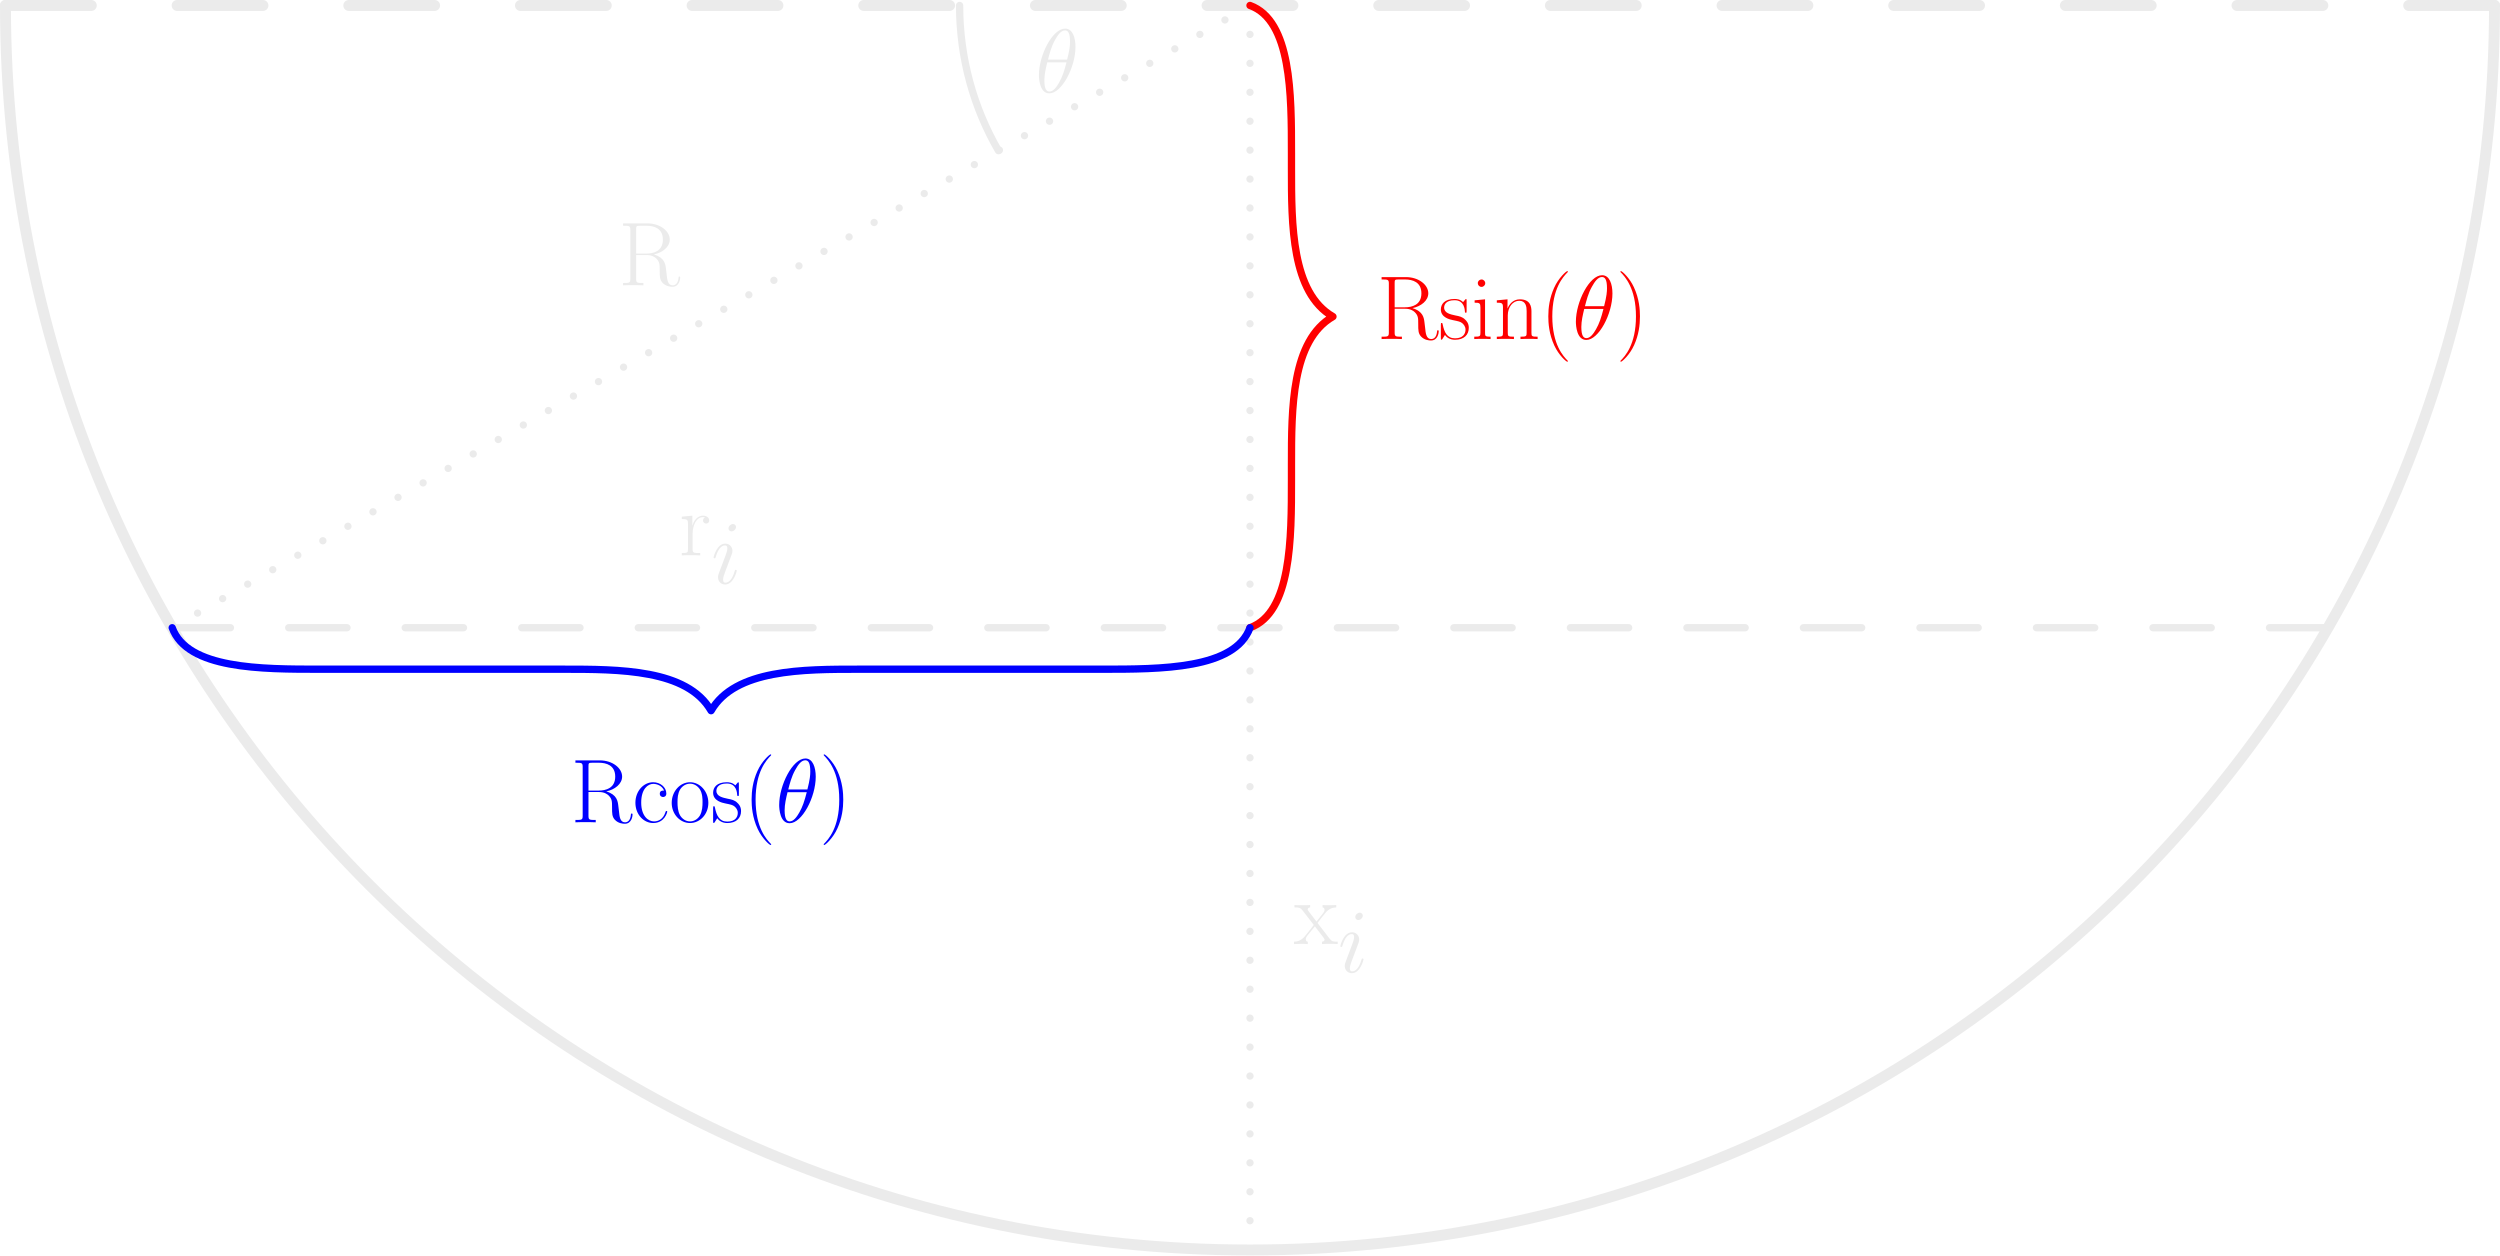
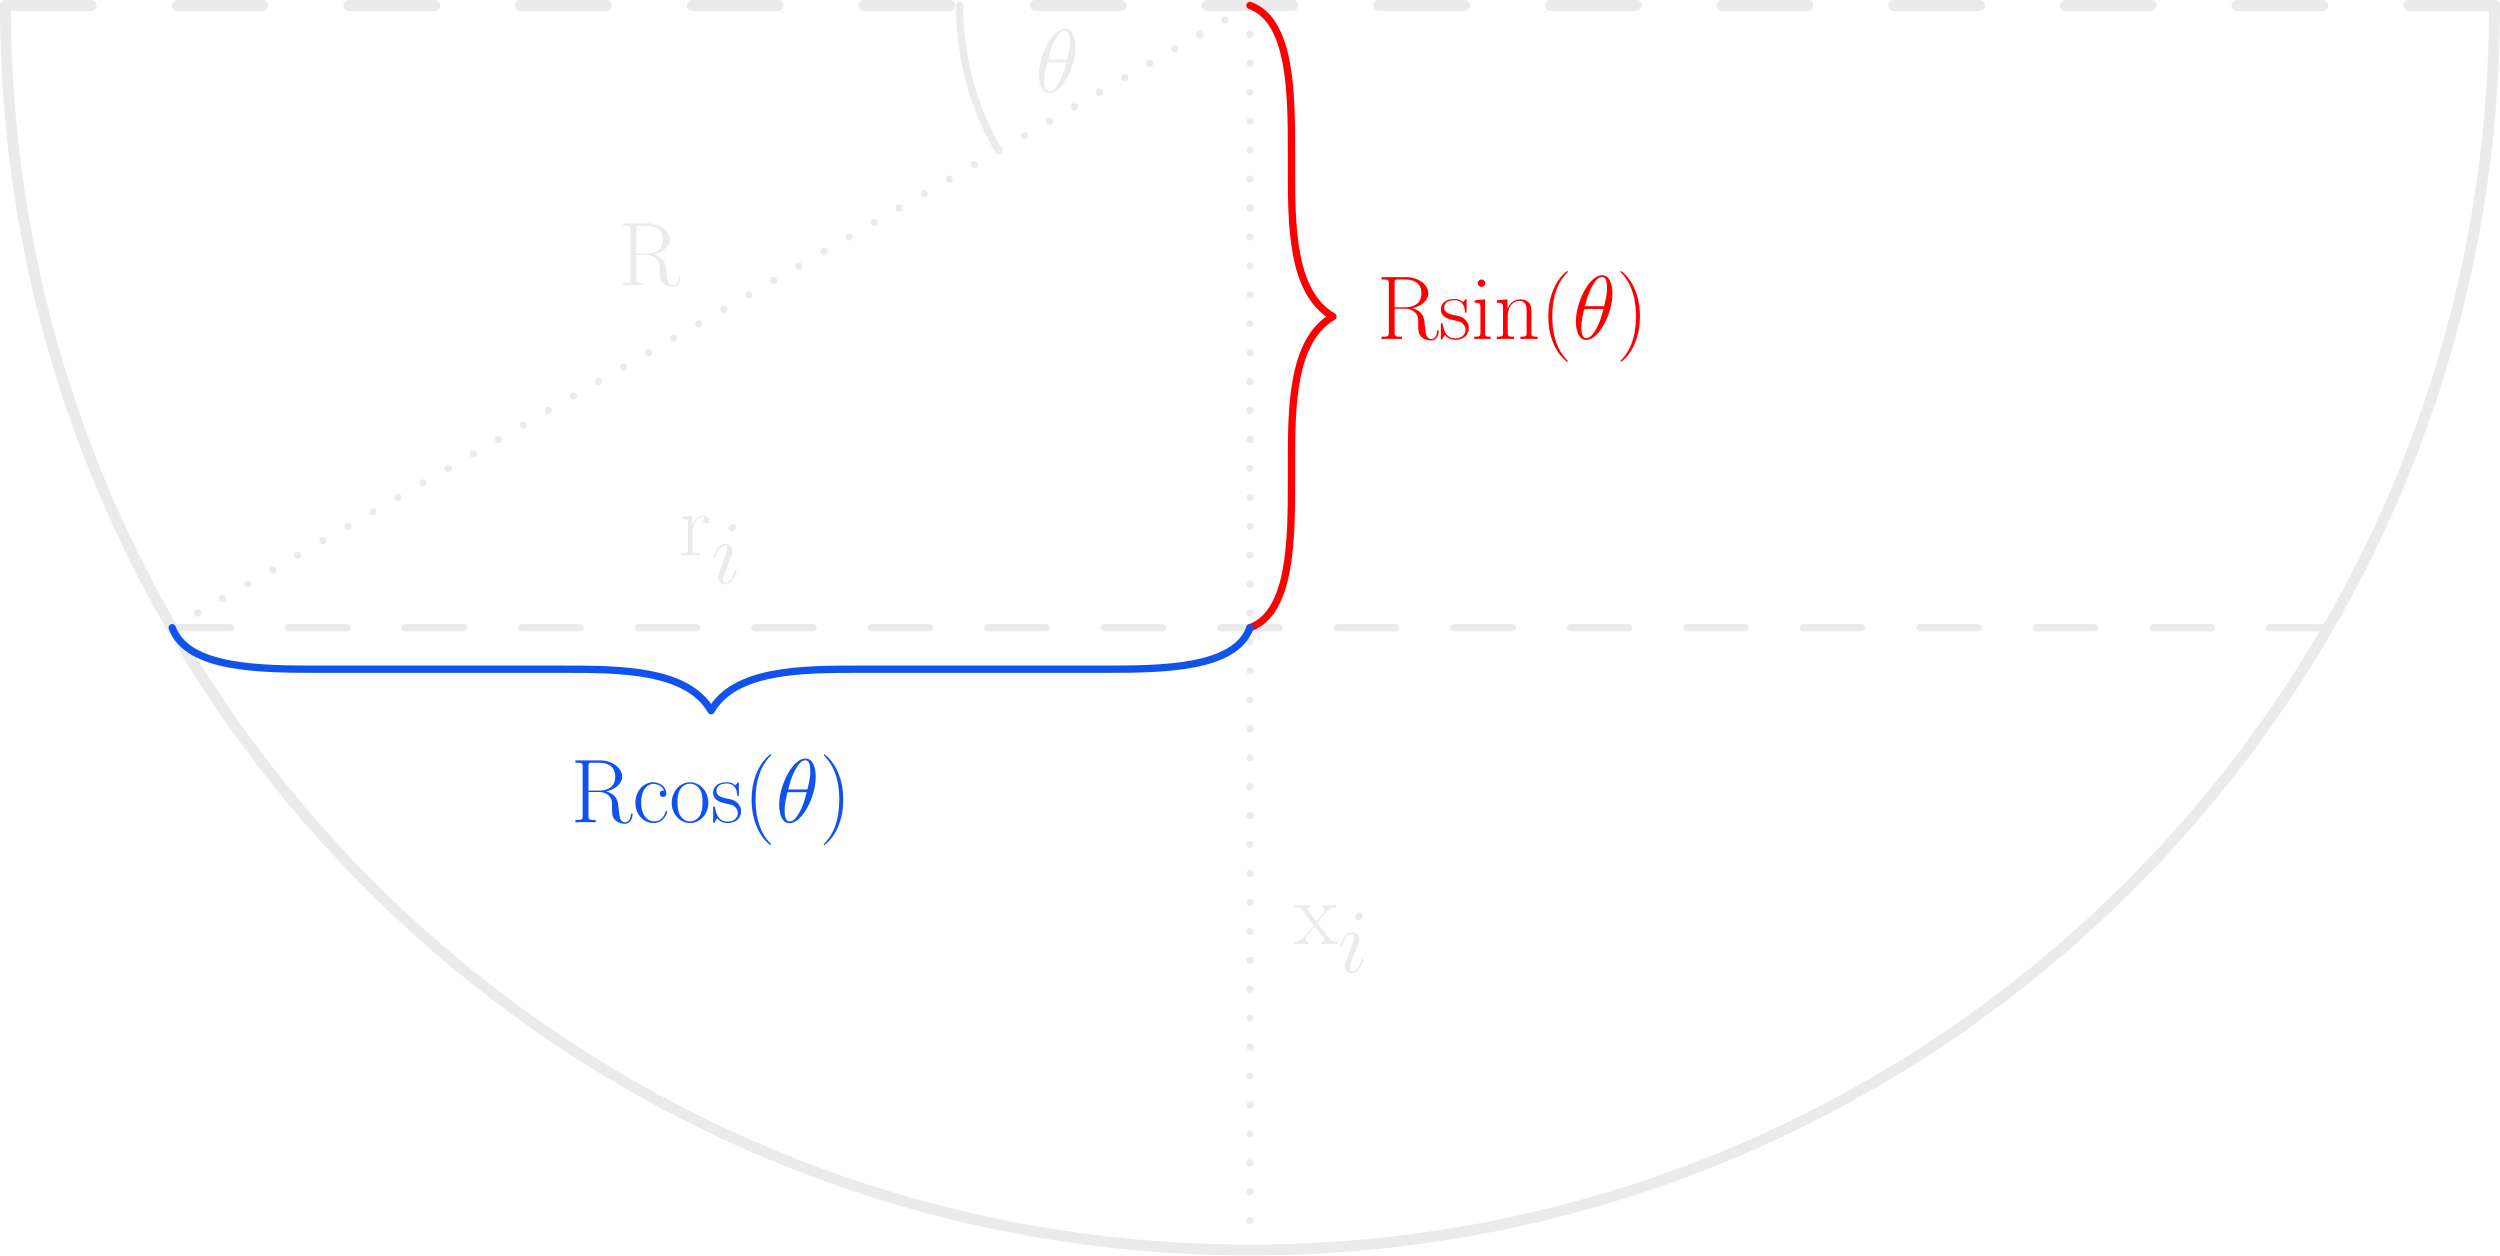
<svg xmlns="http://www.w3.org/2000/svg" xmlns:xlink="http://www.w3.org/1999/xlink" id="svg101" viewBox="398.061 55.353 683.309 343.146" height="343.146pt" width="683.309pt" version="1.1">
  <defs id="defs14">
    <path d="M7.585 6.048C7.585 6.023 7.585 5.974 7.51 5.899C6.37 4.734 3.321 1.562 3.321-6.172S6.321-17.053 7.535-18.293C7.535-18.318 7.585-18.367 7.585-18.442S7.51-18.566 7.411-18.566C7.139-18.566 5.032-16.731 3.817-14.005C2.578-11.253 2.231-8.576 2.231-6.197C2.231-4.412 2.404-1.388 3.892 1.809C5.081 4.387 7.114 6.197 7.411 6.197C7.535 6.197 7.585 6.147 7.585 6.048Z" id="g1-40" />
    <path d="M6.519-6.172C6.519-7.957 6.345-10.981 4.858-14.178C3.668-16.756 1.636-18.566 1.339-18.566C1.264-18.566 1.165-18.541 1.165-18.417C1.165-18.367 1.19-18.342 1.215-18.293C2.404-17.053 5.428-13.906 5.428-6.197C5.428 1.537 2.429 4.685 1.215 5.924C1.19 5.974 1.165 5.998 1.165 6.048C1.165 6.172 1.264 6.197 1.339 6.197C1.611 6.197 3.718 4.363 4.933 1.636C6.172-1.115 6.519-3.792 6.519-6.172Z" id="g1-41" />
    <path d="M9.717-8.452C12.071-8.923 14.054-10.51 14.054-12.493C14.054-14.823 11.427-16.93 7.957-16.93H1.289V-16.285C2.999-16.285 3.272-16.285 3.272-15.17V-1.76C3.272-.644 2.999-.644 1.289-.644V0C2.008-.05 3.297-.05 4.065-.05S6.122-.05 6.841 0V-.644C5.131-.644 4.858-.644 4.858-1.76V-8.279H7.758C9.171-8.279 9.964-7.709 10.311-7.387C11.303-6.42 11.303-5.751 11.303-4.065C11.303-2.404 11.303-1.562 12.047-.719C12.988 .297 14.253 .397 14.798 .397C16.632 .397 16.905-1.661 16.905-2.082C16.905-2.231 16.905-2.404 16.682-2.404C16.483-2.404 16.459-2.256 16.459-2.156C16.335-.545 15.616 0 14.847 0C13.484 0 13.335-1.562 13.187-3.074C13.112-3.594 13.063-3.966 13.013-4.511C12.864-5.751 12.666-7.56 9.717-8.452ZM7.684-8.675H4.858V-15.318C4.858-16.161 4.908-16.285 5.899-16.285H7.709C9.766-16.285 12.17-15.566 12.17-12.493C12.17-9.295 9.543-8.675 7.684-8.675Z" id="g1-82" />
    <path d="M8.651-8.675C8.18-8.675 7.486-8.675 7.486-7.808C7.486-7.114 8.056-6.916 8.378-6.916C8.552-6.916 9.27-6.99 9.27-7.857C9.27-9.617 7.585-10.956 5.676-10.956C3.049-10.956 .818-8.527 .818-5.354C.818-2.057 3.148 .198 5.676 .198C8.75 .198 9.518-2.652 9.518-2.925C9.518-3.024 9.493-3.098 9.32-3.098S9.122-3.074 9.022-2.751C8.378-.744 6.965-.248 5.899-.248C4.313-.248 2.404-1.71 2.404-5.379C2.404-9.146 4.239-10.51 5.701-10.51C6.668-10.51 8.105-10.039 8.651-8.675Z" id="g1-99" />
    <path d="M3.842-15.269C3.842-15.814 3.396-16.285 2.826-16.285C2.28-16.285 1.809-15.839 1.809-15.269C1.809-14.724 2.256-14.253 2.826-14.253C3.371-14.253 3.842-14.699 3.842-15.269ZM.942-10.584V-9.94C2.33-9.94 2.528-9.791 2.528-8.601V-1.71C2.528-.768 2.429-.644 .843-.644V0C1.438-.05 2.503-.05 3.123-.05C3.718-.05 4.734-.05 5.304 0V-.644C3.842-.644 3.792-.793 3.792-1.686V-10.857L.942-10.584Z" id="g1-105" />
    <path d="M10.287-7.535C10.287-8.799 10.039-10.857 7.114-10.857C5.156-10.857 4.139-9.345 3.768-8.353H3.743V-10.857L.818-10.584V-9.94C2.28-9.94 2.503-9.791 2.503-8.601V-1.71C2.503-.768 2.404-.644 .818-.644V0C1.413-.05 2.503-.05 3.148-.05S4.908-.05 5.503 0V-.644C3.916-.644 3.817-.744 3.817-1.71V-6.469C3.817-8.75 5.205-10.46 6.94-10.46C8.775-10.46 8.973-8.824 8.973-7.634V-1.71C8.973-.768 8.874-.644 7.287-.644V0C7.882-.05 8.973-.05 9.617-.05S11.377-.05 11.972 0V-.644C10.386-.644 10.287-.744 10.287-1.71V-7.535Z" id="g1-110" />
    <path d="M10.683-5.304C10.683-8.477 8.378-10.956 5.676-10.956S.669-8.477 .669-5.304C.669-2.181 2.974 .198 5.676 .198S10.683-2.181 10.683-5.304ZM5.676-.248C4.511-.248 3.52-.942 2.95-1.909C2.33-3.024 2.256-4.412 2.256-5.503C2.256-6.544 2.305-7.833 2.95-8.948C3.445-9.766 4.412-10.559 5.676-10.559C6.792-10.559 7.734-9.94 8.328-9.072C9.097-7.907 9.097-6.271 9.097-5.503C9.097-4.536 9.047-3.049 8.378-1.859C7.684-.719 6.618-.248 5.676-.248Z" id="g1-111" />
    <path d="M3.718-5.85C3.718-8.229 4.734-10.46 6.593-10.46C6.767-10.46 6.94-10.435 7.114-10.361C7.114-10.361 6.569-10.187 6.569-9.543C6.569-8.948 7.04-8.7 7.411-8.7C7.709-8.7 8.254-8.874 8.254-9.568C8.254-10.361 7.461-10.857 6.618-10.857C4.734-10.857 3.916-9.022 3.668-8.155H3.644V-10.857L.768-10.584V-9.94C2.231-9.94 2.454-9.791 2.454-8.601V-1.71C2.454-.768 2.355-.644 .768-.644V0C1.363-.05 2.503-.05 3.148-.05C3.867-.05 5.131-.05 5.8 0V-.644C4.016-.644 3.718-.644 3.718-1.76V-5.85Z" id="g1-114" />
    <path d="M7.659-10.46C7.659-10.906 7.634-10.931 7.486-10.931C7.387-10.931 7.362-10.906 7.064-10.534C6.99-10.435 6.767-10.187 6.693-10.088C5.899-10.931 4.784-10.956 4.363-10.956C1.611-10.956 .62-9.518 .62-8.081C.62-5.85 3.148-5.329 3.867-5.18C5.428-4.858 5.974-4.759 6.494-4.313C6.816-4.016 7.362-3.47 7.362-2.578C7.362-1.537 6.767-.198 4.486-.198C2.33-.198 1.562-1.834 1.115-4.016C1.041-4.363 1.041-4.387 .843-4.387S.62-4.363 .62-3.867V-.297C.62 .149 .644 .174 .793 .174C.917 .174 .942 .149 1.066-.05C1.215-.273 1.586-.868 1.735-1.115C2.231-.446 3.098 .198 4.486 .198C6.94 .198 8.254-1.14 8.254-3.074C8.254-4.338 7.585-5.007 7.263-5.304C6.519-6.073 5.651-6.246 4.61-6.445C3.247-6.742 1.512-7.089 1.512-8.601C1.512-9.246 1.859-10.609 4.363-10.609C7.015-10.609 7.163-8.13 7.213-7.337C7.238-7.213 7.362-7.188 7.436-7.188C7.659-7.188 7.659-7.263 7.659-7.684V-10.46Z" id="g1-115" />
    <path d="M6.445-5.775C7.188-6.742 8.031-7.833 8.725-8.651C9.543-9.593 10.485-9.989 11.576-10.014V-10.658C11.154-10.634 10.287-10.609 9.84-10.609C9.171-10.609 8.403-10.609 7.833-10.658V-10.014C8.18-9.964 8.378-9.717 8.378-9.37C8.378-8.923 8.13-8.651 8.006-8.477L6.172-6.147L3.991-8.998C3.768-9.27 3.768-9.32 3.768-9.444C3.768-9.741 4.016-9.989 4.437-10.014V-10.658C3.842-10.609 2.776-10.609 2.156-10.609C1.487-10.609 .694-10.609 .149-10.658V-10.014C1.487-10.014 1.785-9.915 2.38-9.171L5.23-5.478C5.28-5.428 5.404-5.28 5.404-5.205C5.404-5.106 3.247-2.454 2.974-2.107C1.859-.768 .694-.669 .025-.644V0C.446-.025 1.314-.05 1.76-.05C2.256-.05 3.346-.05 3.792 0V-.644C3.644-.669 3.247-.719 3.247-1.289C3.247-1.735 3.445-2.008 3.668-2.305L5.726-4.833L7.882-2.033C8.081-1.76 8.378-1.388 8.378-1.215C8.378-.868 8.081-.669 7.684-.644V0C8.279-.05 9.345-.05 9.964-.05C10.634-.05 11.427-.05 11.972 0V-.644C10.733-.644 10.361-.694 9.766-1.462L6.445-5.775Z" id="g1-120" />
    <path d="M10.981-12.468C10.981-14.996 10.187-17.45 8.155-17.45C4.685-17.45 .991-10.187 .991-4.734C.991-3.594 1.239 .248 3.842 .248C7.213 .248 10.981-6.841 10.981-12.468ZM3.47-8.973C3.842-10.435 4.363-12.517 5.354-14.277C6.172-15.765 7.04-16.954 8.13-16.954C8.948-16.954 9.493-16.26 9.493-13.881C9.493-12.988 9.419-11.749 8.7-8.973H3.47ZM8.527-8.229C7.907-5.8 7.387-4.239 6.494-2.677C5.775-1.413 4.908-.248 3.867-.248C3.098-.248 2.479-.843 2.479-3.297C2.479-4.908 2.875-6.593 3.272-8.229H8.527Z" id="g0-18" />
    <path d="M7.015-3.545C7.015-3.668 6.916-3.768 6.767-3.768C6.544-3.768 6.519-3.693 6.395-3.272C5.751-1.016 4.734-.248 3.916-.248C3.619-.248 3.272-.322 3.272-1.066C3.272-1.735 3.569-2.479 3.842-3.222L5.577-7.833C5.651-8.031 5.825-8.477 5.825-8.948C5.825-9.989 5.081-10.931 3.867-10.931C1.586-10.931 .669-7.337 .669-7.139C.669-7.04 .768-6.916 .942-6.916C1.165-6.916 1.19-7.015 1.289-7.362C1.884-9.444 2.826-10.435 3.792-10.435C4.016-10.435 4.437-10.411 4.437-9.617C4.437-8.973 4.115-8.155 3.916-7.61L2.181-2.999C2.033-2.603 1.884-2.206 1.884-1.76C1.884-.644 2.652 .248 3.842 .248C6.122 .248 7.015-3.371 7.015-3.545ZM6.816-15.467C6.816-15.839 6.519-16.285 5.974-16.285C5.404-16.285 4.759-15.74 4.759-15.095C4.759-14.476 5.28-14.277 5.577-14.277C6.246-14.277 6.816-14.922 6.816-15.467Z" id="g0-105" />
  </defs>
  <g id="page1">
    <g id="g18" transform="matrix(0.996264 0 0 0.996264 398.061 55.3527)">
      <path id="path16" stroke-width="3" stroke-miterlimit="10.037" stroke-linejoin="round" stroke-linecap="round" stroke="#ebebeb" fill="none" d="M 1.5 1.5C 1.5 1.5 1.5 1.5 1.5 1.5C 1.5 190.068 154.365 342.933 342.933 342.933C 531.501 342.933 684.366 190.068 684.366 1.5" />
    </g>
    <g id="g22" transform="matrix(0.996264 0 0 0.996264 398.061 55.3527)">
      <path id="path20" stroke-width="3" stroke-miterlimit="10.037" stroke-linejoin="round" stroke-linecap="round" stroke-dasharray="23.547,23.547" stroke="#ebebeb" fill="none" d="M 1.5 1.5L 684.366 1.5" />
    </g>
    <g id="g26" transform="matrix(0.996264 0 0 0.996264 398.061 55.3527)">
      <path id="path24" stroke-width="2" stroke-miterlimit="10.037" stroke-linejoin="round" stroke-linecap="round" stroke-dasharray="0,7.938" stroke="#ebebeb" fill="none" d="M 342.933 1.5L 342.933 342.933" />
    </g>
    <g id="g32" fill="#ebebeb">
      <use id="use28" xlink:href="#g1-120" y="313.384" x="751.717" />
      <use id="use30" xlink:href="#g0-105" y="321.097" x="763.732" />
    </g>
    <g id="g36" transform="matrix(0.996264 0 0 0.996264 398.061 55.3527)">
      <path id="path34" stroke-width="2" stroke-miterlimit="10.037" stroke-linejoin="round" stroke-linecap="round" stroke-dasharray="0,7.938" stroke="#ebebeb" fill="none" d="M 342.933 1.5L 47.243 172.217" />
    </g>
    <g id="g40" fill="#ebebeb">
      <use id="use38" xlink:href="#g1-82" y="133.341" x="567.073" />
    </g>
    <g id="g44" transform="matrix(0.996264 0 0 0.996264 398.061 55.3527)">
      <path id="path42" stroke-width="2" stroke-miterlimit="10.037" stroke-linejoin="round" stroke-linecap="round" stroke-dasharray="15.983,15.983" stroke="#ebebeb" fill="none" d="M 47.243 172.217L 638.623 172.217" />
    </g>
    <g id="g50" fill="#ebebeb">
      <use id="use46" xlink:href="#g1-114" y="207.153" x="583.647" />
      <use id="use48" xlink:href="#g0-105" y="214.866" x="592.425" />
    </g>
    <g id="g54" transform="matrix(0.996264 0 0 0.996264 398.061 55.3527)">
      <path id="path52" stroke-width="2.007" stroke-miterlimit="10.037" stroke-linejoin="round" stroke-linecap="round" stroke="#ff0000" fill="none" d="M 342.933 1.5C 354.314 5.642 354.314 25.941 354.314 42.147L 354.314 46.212C 354.314 61.681 354.314 80.287 365.695 86.858C 354.314 93.429 354.314 112.036 354.314 127.505L 354.314 131.57C 354.314 147.776 354.314 168.074 342.933 172.217" />
    </g>
    <g id="g70" fill="#f00">
      <use id="use56" xlink:href="#g1-82" y="148.022" x="774.394" />
      <use id="use58" xlink:href="#g1-115" y="148.022" x="791.261" />
      <use id="use60" xlink:href="#g1-105" y="148.022" x="800.168" />
      <use id="use62" xlink:href="#g1-110" y="148.022" x="806.356" />
      <use id="use64" xlink:href="#g1-40" y="148.022" x="819.019" />
      <use id="use66" xlink:href="#g0-18" y="148.022" x="827.797" />
      <use id="use68" xlink:href="#g1-41" y="148.022" x="839.781" />
    </g>
    <g id="g74" transform="matrix(0.996264 0 0 0.996264 398.061 55.3527)">
-       <path id="path72" stroke-width="2.007" stroke-miterlimit="10.037" stroke-linejoin="round" stroke-linecap="round" stroke="#0000ff" fill="none" d="M 342.933 172.217C 338.791 183.598 318.492 183.598 302.286 183.598L 235.735 183.598C 220.266 183.598 201.659 183.598 195.088 194.979C 188.517 183.598 169.911 183.598 154.441 183.598L 87.89 183.598C 71.684 183.598 51.386 183.598 47.243 172.217" />
+       <path id="path72" stroke-width="2.007" stroke-miterlimit="10.037" stroke-linejoin="round" stroke-linecap="round" stroke="#1052ed" fill="none" d="M 342.933 172.217C 338.791 183.598 318.492 183.598 302.286 183.598L 235.735 183.598C 220.266 183.598 201.659 183.598 195.088 194.979C 188.517 183.598 169.911 183.598 154.441 183.598L 87.89 183.598C 71.684 183.598 51.386 183.598 47.243 172.217" />
    </g>
-     <g id="g90" fill="#00f">
+     <g id="g90" fill="#1052ed">
      <use id="use76" xlink:href="#g1-82" y="280.111" x="554.047" />
      <use id="use78" xlink:href="#g1-99" y="280.111" x="570.914" />
      <use id="use80" xlink:href="#g1-111" y="280.111" x="580.986" />
      <use id="use82" xlink:href="#g1-115" y="280.111" x="592.354" />
      <use id="use84" xlink:href="#g1-40" y="280.111" x="601.262" />
      <use id="use86" xlink:href="#g0-18" y="280.111" x="610.039" />
      <use id="use88" xlink:href="#g1-41" y="280.111" x="622.024" />
    </g>
    <g id="g94" transform="matrix(0.996264 0 0 0.996264 398.061 55.3527)">
      <path id="path92" stroke-width="2" stroke-miterlimit="10.037" stroke-linejoin="round" stroke-linecap="round" stroke="#ebebeb" fill="none" d="M 263.265 1.5C 263.265 1.5 263.265 1.5 263.265 1.5C 263.265 16.014 267.146 29.621 273.927 41.34" />
    </g>
    <g id="g98" fill="#ebebeb">
      <use id="use96" xlink:href="#g0-18" y="80.621" x="681.033" />
    </g>
  </g>
</svg>
